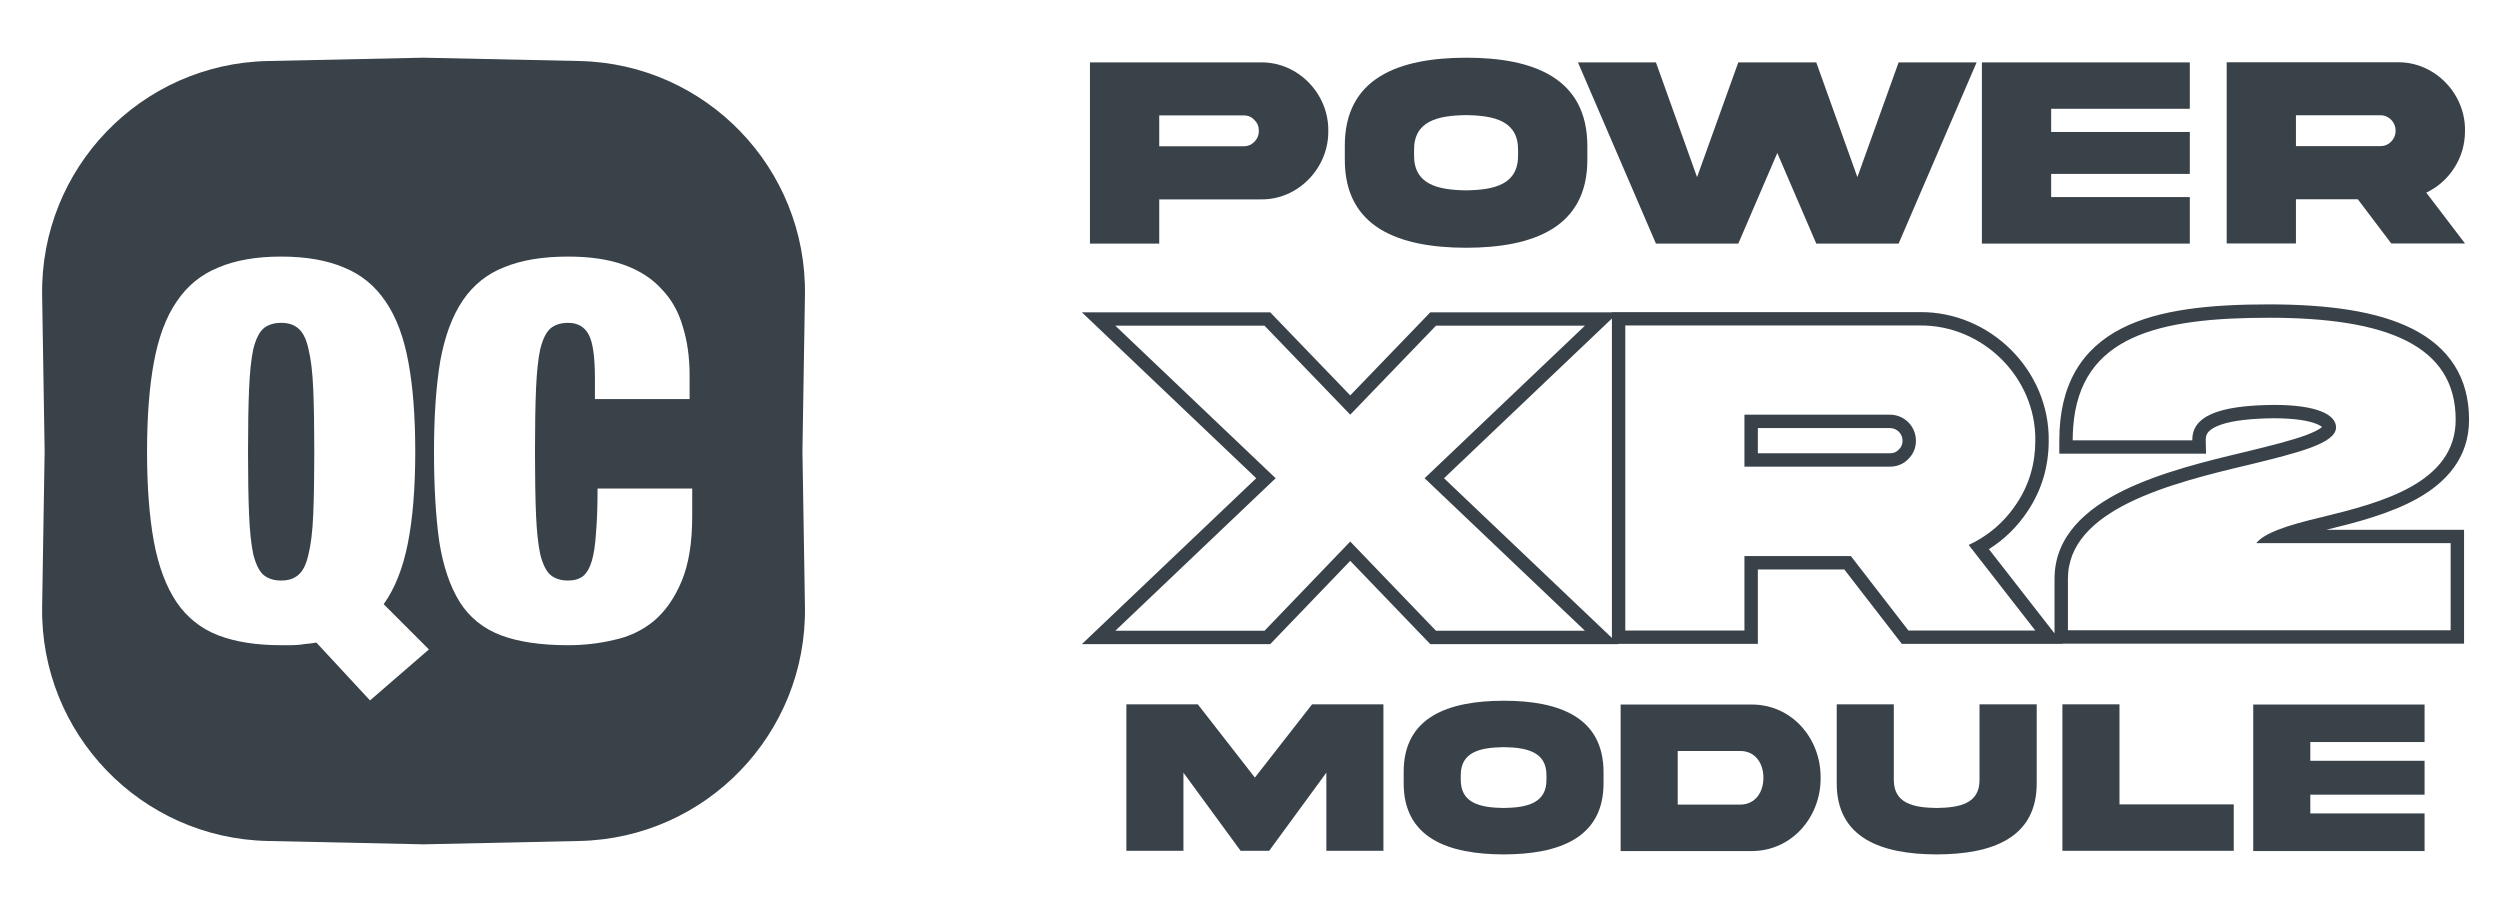
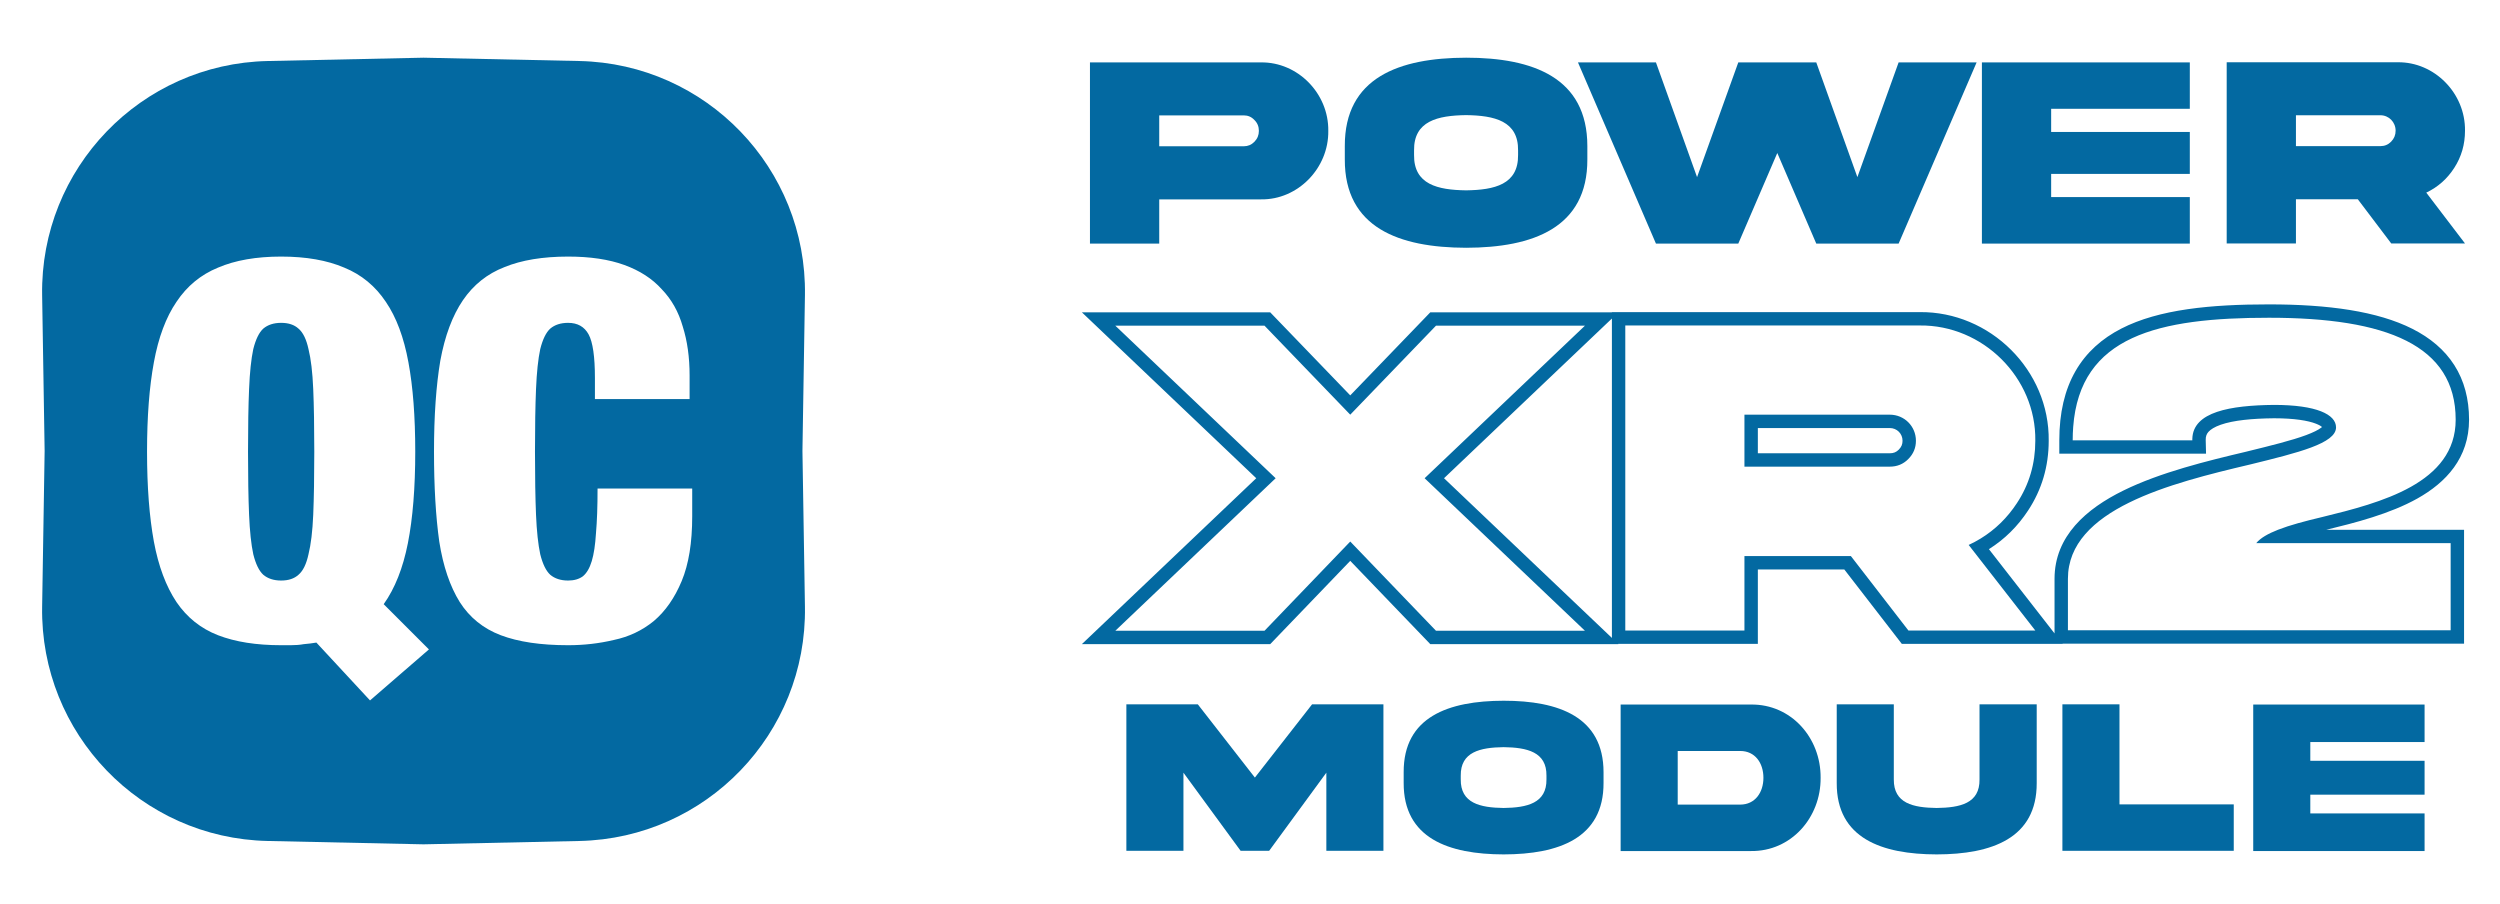
<svg xmlns="http://www.w3.org/2000/svg" id="logo-23" width="130" height="47" viewBox="0 0 130 47" fill="none">
-   <path d="M12.952 20.233C12.915 21.09 12.897 22.175 12.897 23.488C12.897 24.8 12.915 25.894 12.952 26.769C12.988 27.626 13.061 28.31 13.17 28.82C13.298 29.331 13.471 29.686 13.69 29.887C13.927 30.087 14.237 30.188 14.62 30.188C15.003 30.188 15.303 30.087 15.522 29.887C15.759 29.686 15.932 29.331 16.042 28.82C16.169 28.31 16.251 27.626 16.288 26.769C16.324 25.894 16.343 24.8 16.343 23.488C16.343 22.175 16.324 21.09 16.288 20.233C16.251 19.358 16.169 18.666 16.042 18.155C15.932 17.645 15.759 17.289 15.522 17.089C15.303 16.888 15.003 16.788 14.62 16.788C14.237 16.788 13.927 16.888 13.69 17.089C13.471 17.289 13.298 17.645 13.17 18.155C13.061 18.666 12.988 19.358 12.952 20.233Z" class="ccustom" fill="#394149" />
-   <path fill-rule="evenodd" clip-rule="evenodd" d="M13.921 3.173C7.327 3.314 2.086 8.756 2.191 15.35L2.321 23.452L2.191 31.555C2.086 38.149 7.327 43.59 13.921 43.731L22.024 43.905L30.128 43.731C36.721 43.59 41.963 38.149 41.857 31.555L41.727 23.452L41.857 15.35C41.963 8.756 36.721 3.314 30.128 3.173L22.024 3L13.921 3.173ZM22.304 33.77L19.241 36.422L16.452 33.414C16.233 33.451 16.014 33.478 15.796 33.496C15.595 33.533 15.367 33.551 15.112 33.551H14.62C13.325 33.551 12.232 33.378 11.338 33.032C10.445 32.685 9.725 32.111 9.178 31.309C8.631 30.488 8.239 29.44 8.002 28.164C7.765 26.869 7.646 25.311 7.646 23.488C7.646 21.665 7.765 20.115 8.002 18.839C8.239 17.544 8.631 16.496 9.178 15.694C9.725 14.874 10.445 14.281 11.338 13.916C12.232 13.534 13.325 13.342 14.62 13.342C15.914 13.342 17.008 13.534 17.901 13.916C18.795 14.281 19.515 14.874 20.062 15.694C20.609 16.496 21.001 17.544 21.238 18.839C21.475 20.115 21.593 21.665 21.593 23.488C21.593 25.365 21.465 26.951 21.21 28.246C20.955 29.54 20.536 30.598 19.952 31.418L22.304 33.77ZM30.936 20.753V19.659C30.936 18.547 30.827 17.791 30.608 17.39C30.389 16.988 30.034 16.788 29.542 16.788C29.159 16.788 28.849 16.888 28.612 17.089C28.393 17.289 28.22 17.645 28.092 18.155C27.983 18.666 27.91 19.358 27.873 20.233C27.837 21.09 27.819 22.175 27.819 23.488C27.819 24.8 27.837 25.894 27.873 26.769C27.91 27.626 27.983 28.31 28.092 28.82C28.22 29.331 28.393 29.686 28.612 29.887C28.849 30.087 29.159 30.188 29.542 30.188C29.852 30.188 30.107 30.115 30.307 29.969C30.508 29.805 30.663 29.54 30.772 29.176C30.882 28.811 30.954 28.328 30.991 27.726C31.046 27.107 31.073 26.332 31.073 25.402H35.995V26.851C35.995 28.219 35.813 29.34 35.448 30.215C35.084 31.09 34.601 31.783 33.999 32.293C33.397 32.785 32.705 33.114 31.921 33.278C31.155 33.46 30.362 33.551 29.542 33.551C28.12 33.551 26.953 33.378 26.041 33.032C25.13 32.685 24.419 32.111 23.908 31.309C23.398 30.488 23.042 29.44 22.842 28.164C22.66 26.869 22.568 25.311 22.568 23.488C22.568 21.628 22.678 20.051 22.896 18.757C23.134 17.462 23.526 16.414 24.072 15.612C24.619 14.81 25.339 14.236 26.233 13.889C27.126 13.524 28.229 13.342 29.542 13.342C30.69 13.342 31.666 13.488 32.468 13.78C33.27 14.072 33.917 14.491 34.409 15.038C34.92 15.566 35.284 16.214 35.503 16.979C35.74 17.727 35.859 18.575 35.859 19.523V20.753H30.936Z" class="ccustom" fill="#394149" />
-   <path fill-rule="evenodd" clip-rule="evenodd" d="M65.755 16.936L70.213 21.563L74.671 16.936H82.417L74.08 24.868L82.417 32.799H74.671L70.213 28.16L65.755 32.799H57.997L66.334 24.868L57.997 16.936H65.755ZM65.325 24.868L56.258 16.241H66.051L70.213 20.56L74.375 16.241H83.819V16.23H99.825C103.485 16.192 106.583 19.253 106.533 22.925C106.532 24.246 106.175 25.464 105.46 26.547C104.922 27.368 104.24 28.043 103.423 28.556L106.836 32.938V30.096C106.836 27.869 108.5 26.45 110.414 25.509C112.347 24.558 114.786 23.964 116.817 23.484L116.82 23.483L116.843 23.477C118.095 23.169 119.161 22.907 119.92 22.625C120.304 22.481 120.556 22.352 120.7 22.241C120.718 22.227 120.733 22.215 120.746 22.204C120.702 22.164 120.612 22.104 120.435 22.034C120.022 21.872 119.317 21.751 118.249 21.75C117.108 21.762 116.138 21.855 115.476 22.087C115.15 22.202 114.953 22.332 114.842 22.454C114.748 22.56 114.692 22.684 114.697 22.88L114.714 23.591H107.084V22.897C107.084 21.47 107.364 20.277 107.924 19.3C108.487 18.318 109.307 17.601 110.307 17.087C112.269 16.079 114.972 15.828 117.986 15.828C121.072 15.828 123.634 16.184 125.448 17.101C126.366 17.566 127.112 18.184 127.625 18.988C128.139 19.794 128.391 20.744 128.391 21.823C128.391 23.82 127.186 25.091 125.709 25.92C124.275 26.725 122.47 27.182 120.971 27.548H128.131V33.47H107.25L107.259 33.482H98.895L95.903 29.611H91.408V33.482H84.144L84.157 33.494H74.374L70.213 29.164L66.052 33.494H56.258L65.325 24.868ZM83.819 33.172V16.563L75.089 24.868L83.819 33.172ZM96.246 28.916L99.238 32.787H105.836L102.371 28.337C102.588 28.237 102.795 28.126 102.994 28.004C103.752 27.54 104.382 26.923 104.878 26.166C105.517 25.198 105.836 24.112 105.836 22.92C105.884 19.639 103.105 16.889 99.829 16.925H84.515V32.787H90.711V28.916H96.246ZM117.324 28.243C117.541 27.978 117.934 27.752 118.456 27.548C119.071 27.307 119.863 27.096 120.753 26.886C123.804 26.142 127.695 25.127 127.695 21.823C127.695 17.951 124.1 16.523 117.986 16.523C112.237 16.523 108.16 17.46 107.806 22.202C107.789 22.425 107.78 22.656 107.78 22.897H114.001C114 22.87 114 22.845 114.001 22.819C114.035 21.409 115.981 21.079 118.246 21.055C120.457 21.055 121.474 21.551 121.474 22.224C121.474 23.054 119.512 23.537 117.048 24.143L116.981 24.159C112.889 25.127 107.532 26.473 107.532 30.096V32.775H127.434V28.243H117.324ZM120.785 22.258C120.785 22.258 120.781 22.253 120.779 22.243C120.785 22.252 120.785 22.258 120.785 22.258ZM98.932 22.92C98.932 22.549 98.64 22.258 98.268 22.258H91.408V23.571H98.268C98.468 23.571 98.608 23.51 98.733 23.385C98.876 23.242 98.932 23.1 98.932 22.92ZM99.628 22.92C99.628 22.165 99.025 21.563 98.268 21.563H90.711V24.266H98.268C98.646 24.266 98.966 24.136 99.226 23.876C99.498 23.605 99.628 23.286 99.628 22.92Z" class="ccustom" fill="#394149" />
-   <path d="M58.571 44.242H61.539V40.179L64.512 44.242H65.996L68.97 40.179V44.242H71.938V36.625H68.228L65.254 40.434L62.286 36.625H58.571V44.242Z" class="ccustom" fill="#394149" />
-   <path d="M78.19 36.438C75.324 36.444 72.98 37.271 72.991 40.156V40.711C72.98 43.59 75.324 44.424 78.19 44.429C81.05 44.424 83.395 43.59 83.384 40.711V40.156C83.384 37.277 81.056 36.438 78.19 36.438ZM80.416 40.524C80.433 41.771 79.402 41.998 78.19 42.015C76.973 41.998 75.942 41.771 75.959 40.524V40.337C75.942 39.096 76.973 38.869 78.19 38.852C79.402 38.869 80.433 39.096 80.416 40.337V40.524Z" class="ccustom" fill="#394149" />
-   <path d="M91.698 40.445C91.698 41.21 91.262 41.839 90.492 41.839H87.241V39.051H90.492C91.262 39.051 91.698 39.674 91.698 40.445ZM84.273 36.636V44.254H91.047C93.137 44.282 94.689 42.514 94.672 40.445C94.689 38.365 93.137 36.608 91.047 36.636H84.273Z" class="ccustom" fill="#394149" />
-   <path d="M102.935 40.53C102.952 41.782 101.922 41.998 100.709 42.015C99.492 41.998 98.467 41.782 98.478 40.53V36.625H95.51V40.717C95.499 43.596 97.855 44.424 100.709 44.429C103.564 44.424 105.92 43.596 105.909 40.717V36.625H102.935V40.53Z" class="ccustom" fill="#394149" />
-   <path d="M107.245 36.625V44.242H116.155V41.828H110.213V36.625H107.245Z" class="ccustom" fill="#394149" />
-   <path d="M117.168 44.254H126.078V42.298H120.136V41.323H126.078V39.561H120.136V38.586H126.078V36.636H117.168V44.254Z" class="ccustom" fill="#394149" />
-   <path d="M60.28 7.606V6H64.679C64.892 6 65.077 6.077 65.228 6.239C65.386 6.393 65.462 6.582 65.462 6.806C65.462 7.024 65.386 7.213 65.228 7.374C65.077 7.529 64.892 7.606 64.679 7.606H60.28ZM56.678 3.245V12.667H60.28V10.367H65.579C67.483 10.396 69.098 8.748 69.071 6.806C69.098 4.858 67.483 3.224 65.579 3.245H56.678Z" class="ccustom" fill="#394149" />
-   <path d="M76.239 3C72.761 3.007 69.916 4.03 69.93 7.599V8.286C69.916 11.847 72.761 12.877 76.239 12.884C79.71 12.877 82.556 11.847 82.542 8.286V7.599C82.542 4.037 79.717 3 76.239 3ZM78.94 8.054C78.961 9.596 77.71 9.877 76.239 9.898C74.762 9.877 73.511 9.596 73.531 8.054V7.823C73.511 6.288 74.762 6.007 76.239 5.986C77.71 6.007 78.961 6.288 78.94 7.823V8.054Z" class="ccustom" fill="#394149" />
-   <path d="M96.584 9.211L94.446 3.245H90.391L88.247 9.211L86.109 3.245H82.054L86.109 12.667H90.391L92.419 7.956L94.446 12.667H98.728L102.784 3.245H98.728L96.584 9.211Z" class="ccustom" fill="#394149" />
-   <path d="M103.059 12.667H113.87V10.248H106.66V9.043H113.87V6.862H106.66V5.657H113.87V3.245H103.059V12.667Z" class="ccustom" fill="#394149" />
-   <path d="M115.788 3.238V12.66H119.389V10.361H122.606L124.345 12.66H128.18L126.166 10.017C126.771 9.73 127.259 9.295 127.623 8.727C127.995 8.152 128.18 7.508 128.18 6.799C128.208 4.851 126.592 3.217 124.689 3.238H115.788ZM123.781 5.993C124.221 5.993 124.572 6.351 124.572 6.799C124.572 7.017 124.496 7.206 124.338 7.367C124.187 7.521 124.001 7.599 123.781 7.599H119.389V5.993H123.781Z" class="ccustom" fill="#394149" />
+   <path d="M12.952 20.233C12.915 21.09 12.897 22.175 12.897 23.488C12.897 24.8 12.915 25.894 12.952 26.769C12.988 27.626 13.061 28.31 13.17 28.82C13.298 29.331 13.471 29.686 13.69 29.887C13.927 30.087 14.237 30.188 14.62 30.188C15.003 30.188 15.303 30.087 15.522 29.887C15.759 29.686 15.932 29.331 16.042 28.82C16.169 28.31 16.251 27.626 16.288 26.769C16.324 25.894 16.343 24.8 16.343 23.488C16.343 22.175 16.324 21.09 16.288 20.233C16.251 19.358 16.169 18.666 16.042 18.155C15.932 17.645 15.759 17.289 15.522 17.089C15.303 16.888 15.003 16.788 14.62 16.788C14.237 16.788 13.927 16.888 13.69 17.089C13.471 17.289 13.298 17.645 13.17 18.155C13.061 18.666 12.988 19.358 12.952 20.233Z" class="ccustom" fill="#0369a1" />
+   <path fill-rule="evenodd" clip-rule="evenodd" d="M13.921 3.173C7.327 3.314 2.086 8.756 2.191 15.35L2.321 23.452L2.191 31.555C2.086 38.149 7.327 43.59 13.921 43.731L22.024 43.905L30.128 43.731C36.721 43.59 41.963 38.149 41.857 31.555L41.727 23.452L41.857 15.35C41.963 8.756 36.721 3.314 30.128 3.173L22.024 3L13.921 3.173ZM22.304 33.77L19.241 36.422L16.452 33.414C16.233 33.451 16.014 33.478 15.796 33.496C15.595 33.533 15.367 33.551 15.112 33.551H14.62C13.325 33.551 12.232 33.378 11.338 33.032C10.445 32.685 9.725 32.111 9.178 31.309C8.631 30.488 8.239 29.44 8.002 28.164C7.765 26.869 7.646 25.311 7.646 23.488C7.646 21.665 7.765 20.115 8.002 18.839C8.239 17.544 8.631 16.496 9.178 15.694C9.725 14.874 10.445 14.281 11.338 13.916C12.232 13.534 13.325 13.342 14.62 13.342C15.914 13.342 17.008 13.534 17.901 13.916C18.795 14.281 19.515 14.874 20.062 15.694C20.609 16.496 21.001 17.544 21.238 18.839C21.475 20.115 21.593 21.665 21.593 23.488C21.593 25.365 21.465 26.951 21.21 28.246C20.955 29.54 20.536 30.598 19.952 31.418L22.304 33.77ZM30.936 20.753V19.659C30.936 18.547 30.827 17.791 30.608 17.39C30.389 16.988 30.034 16.788 29.542 16.788C29.159 16.788 28.849 16.888 28.612 17.089C28.393 17.289 28.22 17.645 28.092 18.155C27.983 18.666 27.91 19.358 27.873 20.233C27.837 21.09 27.819 22.175 27.819 23.488C27.819 24.8 27.837 25.894 27.873 26.769C27.91 27.626 27.983 28.31 28.092 28.82C28.22 29.331 28.393 29.686 28.612 29.887C28.849 30.087 29.159 30.188 29.542 30.188C29.852 30.188 30.107 30.115 30.307 29.969C30.508 29.805 30.663 29.54 30.772 29.176C30.882 28.811 30.954 28.328 30.991 27.726C31.046 27.107 31.073 26.332 31.073 25.402H35.995V26.851C35.995 28.219 35.813 29.34 35.448 30.215C35.084 31.09 34.601 31.783 33.999 32.293C33.397 32.785 32.705 33.114 31.921 33.278C31.155 33.46 30.362 33.551 29.542 33.551C28.12 33.551 26.953 33.378 26.041 33.032C25.13 32.685 24.419 32.111 23.908 31.309C23.398 30.488 23.042 29.44 22.842 28.164C22.66 26.869 22.568 25.311 22.568 23.488C22.568 21.628 22.678 20.051 22.896 18.757C23.134 17.462 23.526 16.414 24.072 15.612C24.619 14.81 25.339 14.236 26.233 13.889C27.126 13.524 28.229 13.342 29.542 13.342C30.69 13.342 31.666 13.488 32.468 13.78C33.27 14.072 33.917 14.491 34.409 15.038C34.92 15.566 35.284 16.214 35.503 16.979C35.74 17.727 35.859 18.575 35.859 19.523V20.753H30.936Z" class="ccustom" fill="#0369a1" />
+   <path fill-rule="evenodd" clip-rule="evenodd" d="M65.755 16.936L70.213 21.563L74.671 16.936H82.417L74.08 24.868L82.417 32.799H74.671L70.213 28.16L65.755 32.799H57.997L66.334 24.868L57.997 16.936H65.755ZM65.325 24.868L56.258 16.241H66.051L70.213 20.56L74.375 16.241H83.819V16.23H99.825C103.485 16.192 106.583 19.253 106.533 22.925C106.532 24.246 106.175 25.464 105.46 26.547C104.922 27.368 104.24 28.043 103.423 28.556L106.836 32.938V30.096C106.836 27.869 108.5 26.45 110.414 25.509C112.347 24.558 114.786 23.964 116.817 23.484L116.82 23.483L116.843 23.477C118.095 23.169 119.161 22.907 119.92 22.625C120.304 22.481 120.556 22.352 120.7 22.241C120.718 22.227 120.733 22.215 120.746 22.204C120.702 22.164 120.612 22.104 120.435 22.034C120.022 21.872 119.317 21.751 118.249 21.75C117.108 21.762 116.138 21.855 115.476 22.087C115.15 22.202 114.953 22.332 114.842 22.454C114.748 22.56 114.692 22.684 114.697 22.88L114.714 23.591H107.084V22.897C107.084 21.47 107.364 20.277 107.924 19.3C108.487 18.318 109.307 17.601 110.307 17.087C112.269 16.079 114.972 15.828 117.986 15.828C121.072 15.828 123.634 16.184 125.448 17.101C126.366 17.566 127.112 18.184 127.625 18.988C128.139 19.794 128.391 20.744 128.391 21.823C128.391 23.82 127.186 25.091 125.709 25.92C124.275 26.725 122.47 27.182 120.971 27.548H128.131V33.47H107.25L107.259 33.482H98.895L95.903 29.611H91.408V33.482H84.144L84.157 33.494H74.374L70.213 29.164L66.052 33.494H56.258L65.325 24.868ZM83.819 33.172V16.563L75.089 24.868L83.819 33.172ZM96.246 28.916L99.238 32.787H105.836L102.371 28.337C102.588 28.237 102.795 28.126 102.994 28.004C103.752 27.54 104.382 26.923 104.878 26.166C105.517 25.198 105.836 24.112 105.836 22.92C105.884 19.639 103.105 16.889 99.829 16.925H84.515V32.787H90.711V28.916H96.246ZM117.324 28.243C117.541 27.978 117.934 27.752 118.456 27.548C119.071 27.307 119.863 27.096 120.753 26.886C123.804 26.142 127.695 25.127 127.695 21.823C127.695 17.951 124.1 16.523 117.986 16.523C112.237 16.523 108.16 17.46 107.806 22.202C107.789 22.425 107.78 22.656 107.78 22.897H114.001C114 22.87 114 22.845 114.001 22.819C114.035 21.409 115.981 21.079 118.246 21.055C120.457 21.055 121.474 21.551 121.474 22.224C121.474 23.054 119.512 23.537 117.048 24.143L116.981 24.159C112.889 25.127 107.532 26.473 107.532 30.096V32.775H127.434V28.243H117.324ZM120.785 22.258C120.785 22.258 120.781 22.253 120.779 22.243C120.785 22.252 120.785 22.258 120.785 22.258ZM98.932 22.92C98.932 22.549 98.64 22.258 98.268 22.258H91.408V23.571H98.268C98.468 23.571 98.608 23.51 98.733 23.385C98.876 23.242 98.932 23.1 98.932 22.92ZM99.628 22.92C99.628 22.165 99.025 21.563 98.268 21.563H90.711V24.266H98.268C98.646 24.266 98.966 24.136 99.226 23.876C99.498 23.605 99.628 23.286 99.628 22.92Z" class="ccustom" fill="#0369a1" />
+   <path d="M58.571 44.242H61.539V40.179L64.512 44.242H65.996L68.97 40.179V44.242H71.938V36.625H68.228L65.254 40.434L62.286 36.625H58.571V44.242Z" class="ccustom" fill="#0369a1" />
+   <path d="M78.19 36.438C75.324 36.444 72.98 37.271 72.991 40.156V40.711C72.98 43.59 75.324 44.424 78.19 44.429C81.05 44.424 83.395 43.59 83.384 40.711V40.156C83.384 37.277 81.056 36.438 78.19 36.438ZM80.416 40.524C80.433 41.771 79.402 41.998 78.19 42.015C76.973 41.998 75.942 41.771 75.959 40.524V40.337C75.942 39.096 76.973 38.869 78.19 38.852C79.402 38.869 80.433 39.096 80.416 40.337V40.524Z" class="ccustom" fill="#0369a1" />
+   <path d="M91.698 40.445C91.698 41.21 91.262 41.839 90.492 41.839H87.241V39.051H90.492C91.262 39.051 91.698 39.674 91.698 40.445ZM84.273 36.636V44.254H91.047C93.137 44.282 94.689 42.514 94.672 40.445C94.689 38.365 93.137 36.608 91.047 36.636H84.273Z" class="ccustom" fill="#0369a1" />
+   <path d="M102.935 40.53C102.952 41.782 101.922 41.998 100.709 42.015C99.492 41.998 98.467 41.782 98.478 40.53V36.625H95.51V40.717C95.499 43.596 97.855 44.424 100.709 44.429C103.564 44.424 105.92 43.596 105.909 40.717V36.625H102.935V40.53Z" class="ccustom" fill="#0369a1" />
+   <path d="M107.245 36.625V44.242H116.155V41.828H110.213V36.625H107.245Z" class="ccustom" fill="#0369a1" />
+   <path d="M117.168 44.254H126.078V42.298H120.136V41.323H126.078V39.561H120.136V38.586H126.078V36.636H117.168V44.254Z" class="ccustom" fill="#0369a1" />
+   <path d="M60.28 7.606V6H64.679C64.892 6 65.077 6.077 65.228 6.239C65.386 6.393 65.462 6.582 65.462 6.806C65.462 7.024 65.386 7.213 65.228 7.374C65.077 7.529 64.892 7.606 64.679 7.606H60.28ZM56.678 3.245V12.667H60.28V10.367H65.579C67.483 10.396 69.098 8.748 69.071 6.806C69.098 4.858 67.483 3.224 65.579 3.245H56.678Z" class="ccustom" fill="#0369a1" />
+   <path d="M76.239 3C72.761 3.007 69.916 4.03 69.93 7.599V8.286C69.916 11.847 72.761 12.877 76.239 12.884C79.71 12.877 82.556 11.847 82.542 8.286V7.599C82.542 4.037 79.717 3 76.239 3ZM78.94 8.054C78.961 9.596 77.71 9.877 76.239 9.898C74.762 9.877 73.511 9.596 73.531 8.054V7.823C73.511 6.288 74.762 6.007 76.239 5.986C77.71 6.007 78.961 6.288 78.94 7.823V8.054Z" class="ccustom" fill="#0369a1" />
+   <path d="M96.584 9.211L94.446 3.245H90.391L88.247 9.211L86.109 3.245H82.054L86.109 12.667H90.391L92.419 7.956L94.446 12.667H98.728L102.784 3.245H98.728L96.584 9.211Z" class="ccustom" fill="#0369a1" />
+   <path d="M103.059 12.667H113.87V10.248H106.66V9.043H113.87V6.862H106.66V5.657H113.87V3.245H103.059V12.667Z" class="ccustom" fill="#0369a1" />
+   <path d="M115.788 3.238V12.66H119.389V10.361H122.606L124.345 12.66H128.18L126.166 10.017C126.771 9.73 127.259 9.295 127.623 8.727C127.995 8.152 128.18 7.508 128.18 6.799C128.208 4.851 126.592 3.217 124.689 3.238H115.788ZM123.781 5.993C124.221 5.993 124.572 6.351 124.572 6.799C124.572 7.017 124.496 7.206 124.338 7.367C124.187 7.521 124.001 7.599 123.781 7.599H119.389V5.993H123.781Z" class="ccustom" fill="#0369a1" />
</svg>
